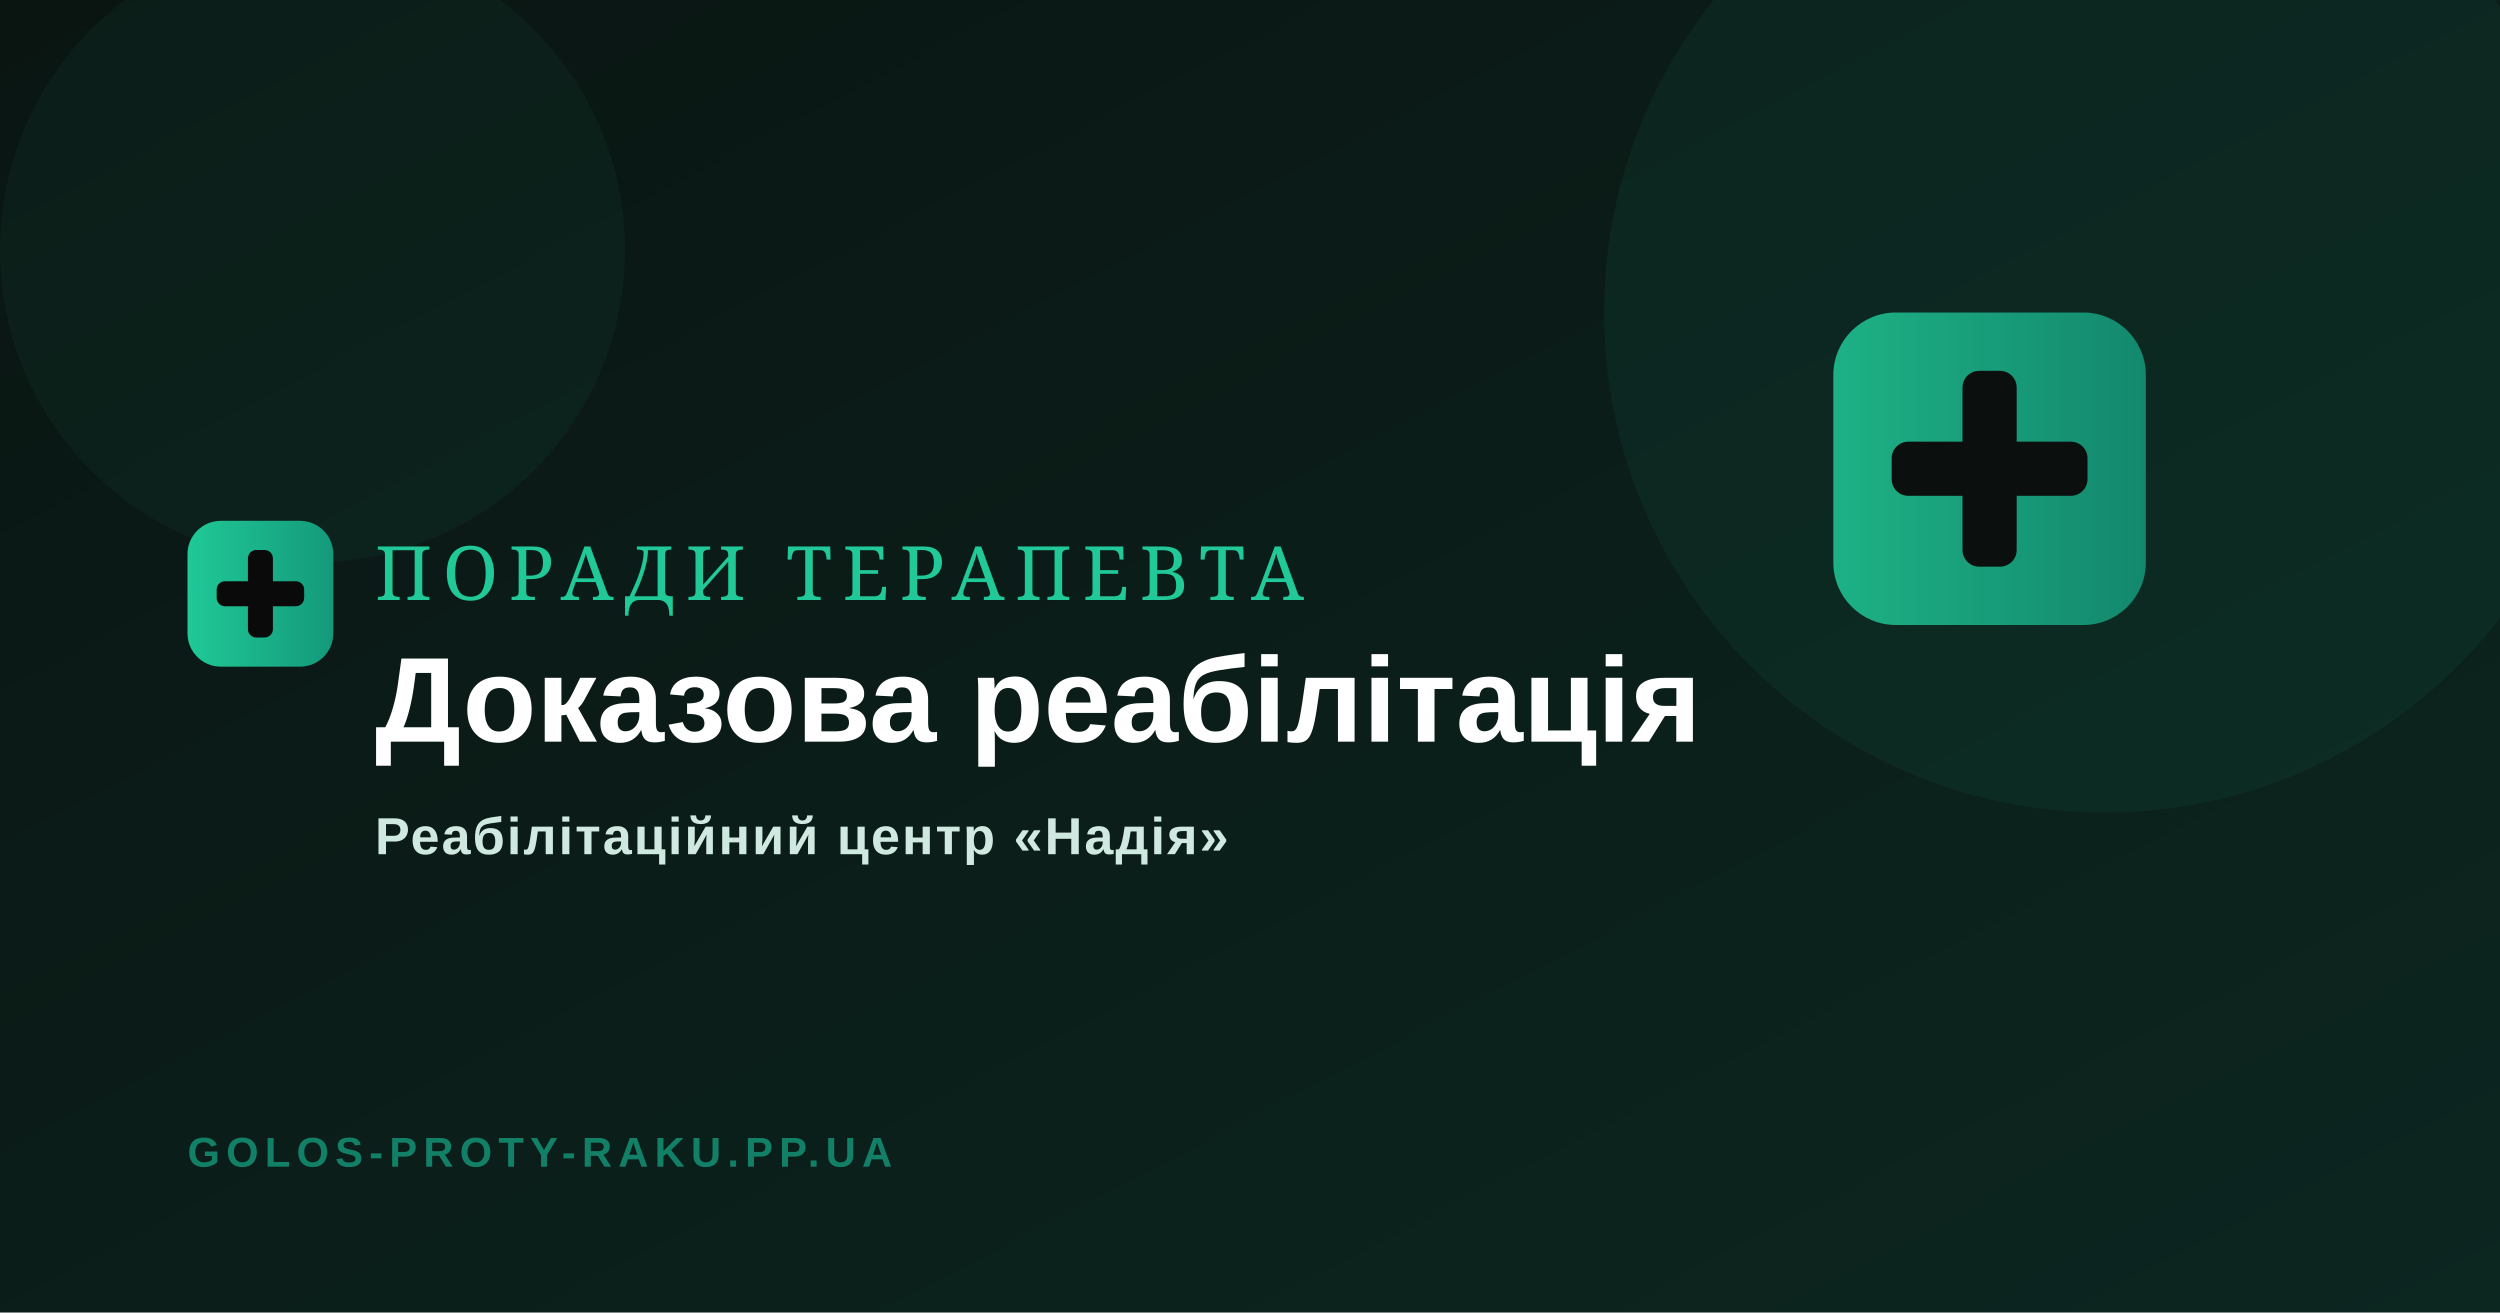
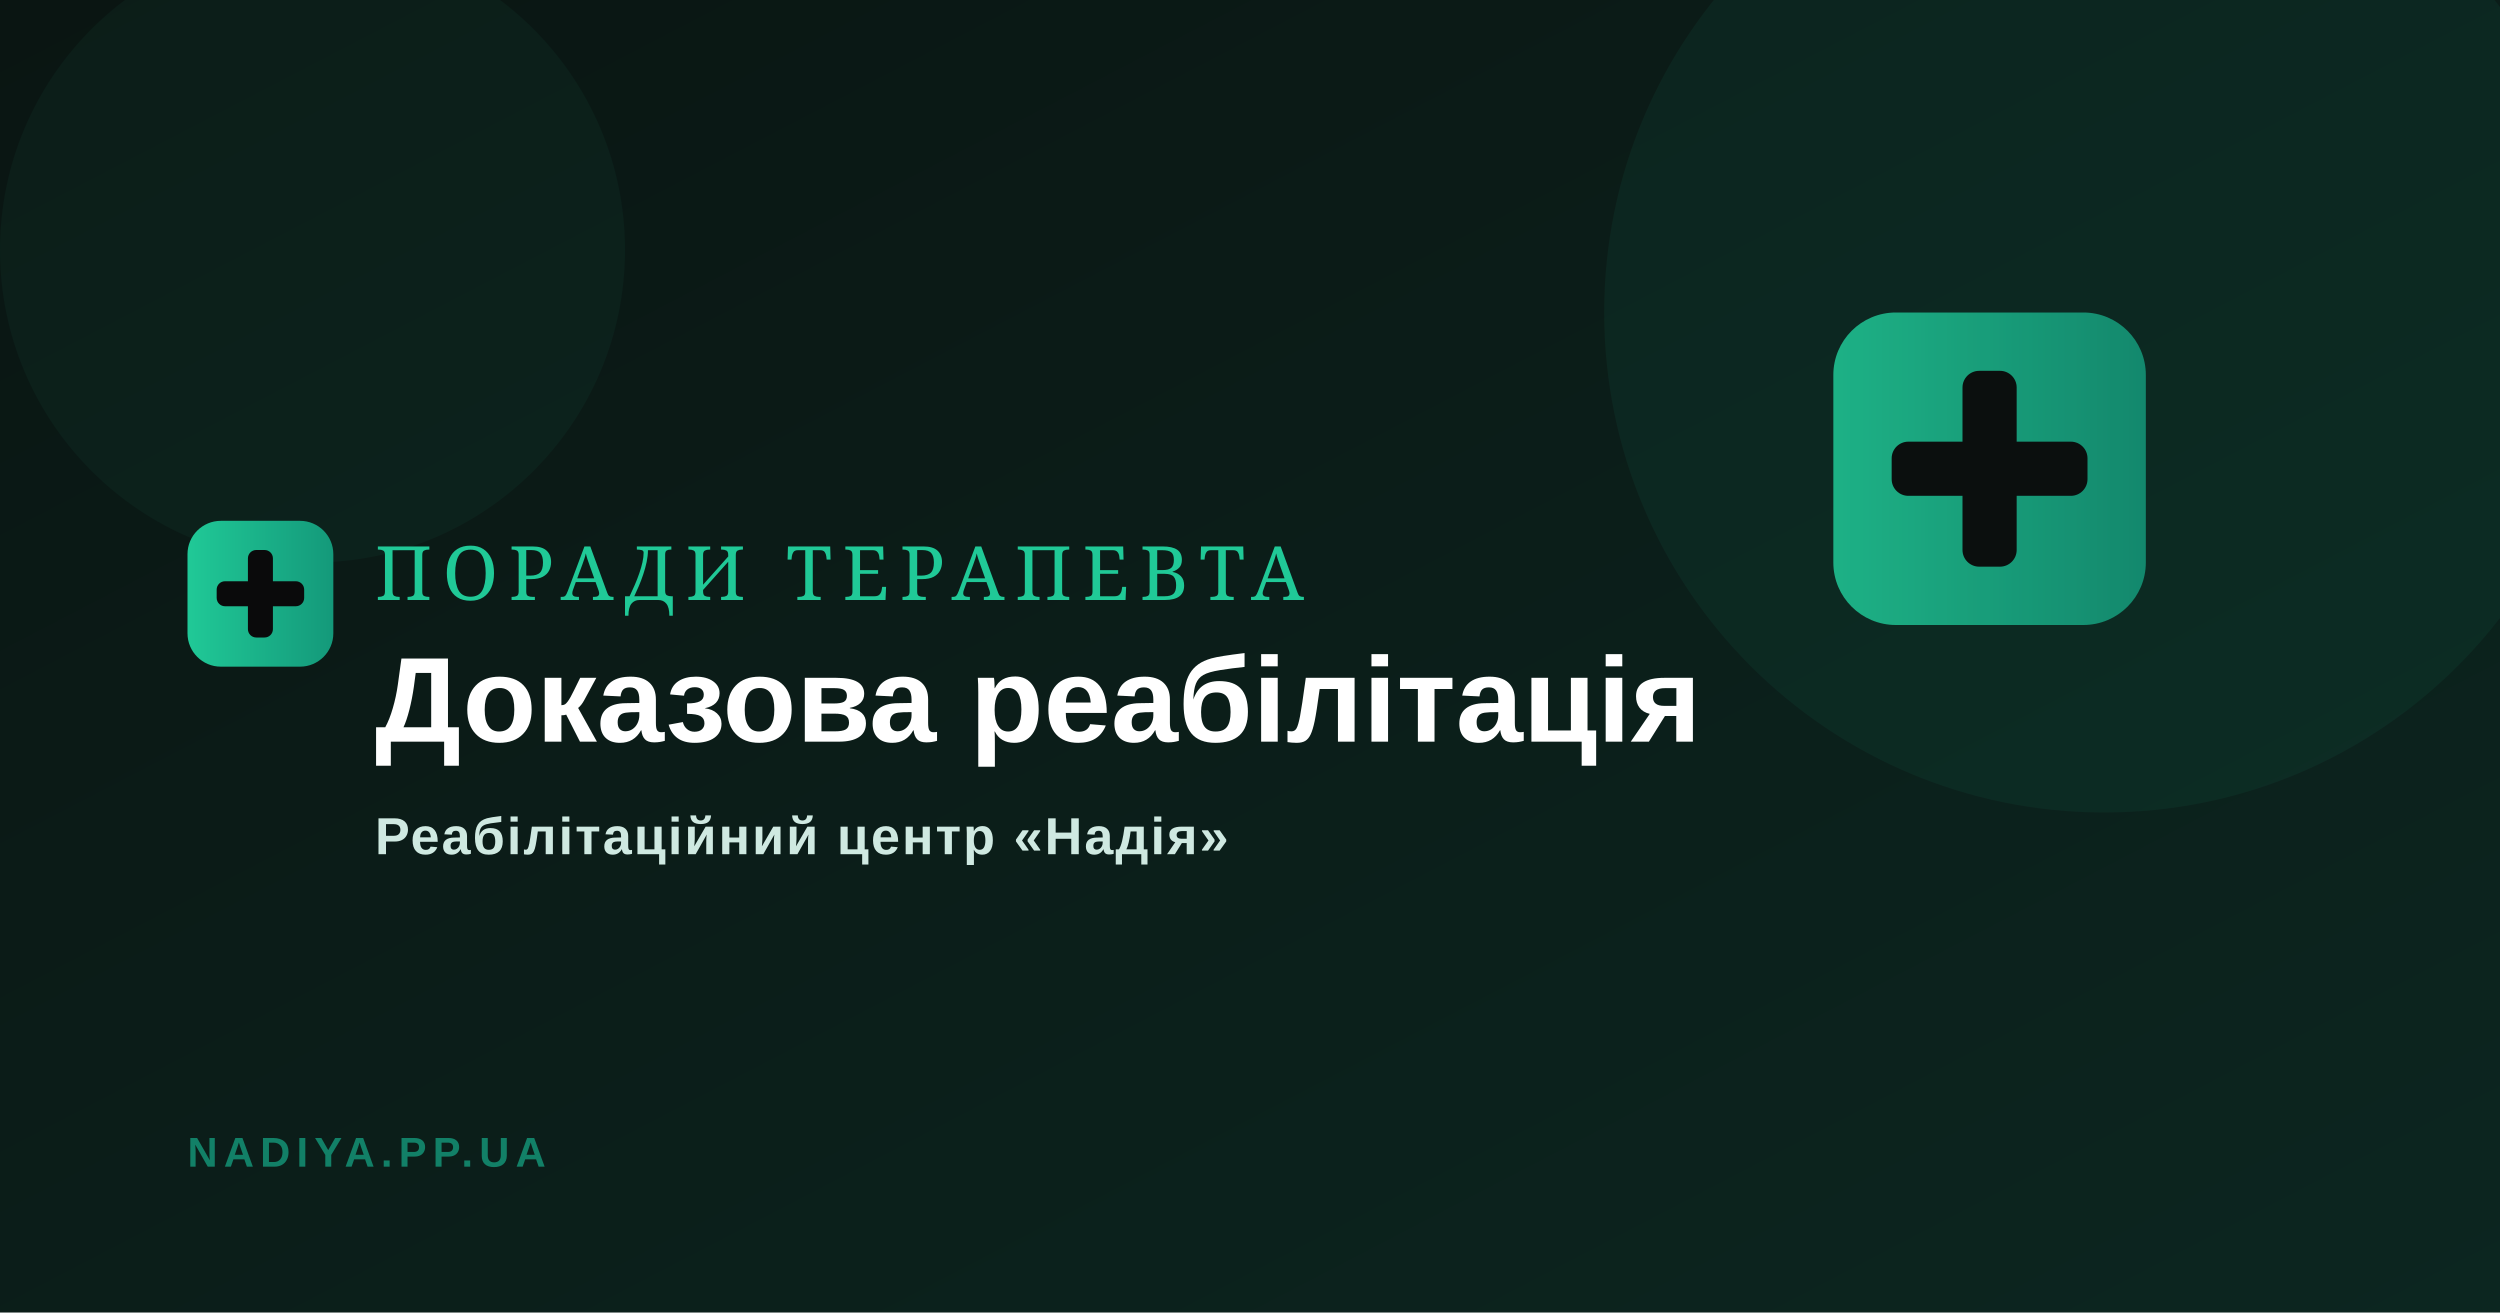
<svg xmlns="http://www.w3.org/2000/svg" viewBox="0 0 1200 630" width="1200" height="630" role="img" aria-label="ПОРАДИ ТЕРАПЕВТА — центр Надія">
  <defs>
    <linearGradient id="bg" x1="0" y1="0" x2="1" y2="1">
      <stop offset="0" stop-color="#0a1512" />
      <stop offset="1" stop-color="#0c2620" />
    </linearGradient>
    <linearGradient id="g" x1="0" y1="0" x2="1" y2="0">
      <stop offset="0" stop-color="#20c997" />
      <stop offset="1" stop-color="#14997a" />
    </linearGradient>
  </defs>
  <rect width="1200" height="630" fill="url(#bg)" />
  <circle cx="1010" cy="150" r="240" fill="#20c997" opacity="0.06" />
  <circle cx="150" cy="120" r="150" fill="#20c997" opacity="0.05" />
  <g transform="translate(880,150)" opacity="0.85">
    <rect x="0" y="0" width="150" height="150" rx="30" fill="url(#g)" />
    <rect x="62" y="28" width="26" height="94" rx="8" fill="#0a0a0b" />
    <rect x="28" y="62" width="94" height="26" rx="8" fill="#0a0a0b" />
  </g>
  <g transform="translate(90,250)">
    <rect x="0" y="0" width="70" height="70" rx="16" fill="url(#g)" />
    <rect x="29" y="14" width="12" height="42" rx="4" fill="#0a0a0b" />
    <rect x="14" y="29" width="42" height="12" rx="4" fill="#0a0a0b" />
  </g>
  <text x="180" y="288" font-family="Georgia, serif" font-size="36" fill="#20c997" letter-spacing="5">ПОРАДИ ТЕРАПЕВТА</text>
  <text x="180" y="356" font-family="Arial, Helvetica, sans-serif" font-weight="900" font-size="58" fill="#ffffff">Доказова реабілітація</text>
  <text x="180" y="410" font-family="Arial, Helvetica, sans-serif" font-weight="700" font-size="25" fill="#cfe9e1" letter-spacing="1">Реабілітаційний центр «Надія»</text>
-   <text x="90" y="560" font-family="Arial, Helvetica, sans-serif" font-weight="700" font-size="20" fill="#14997a" letter-spacing="3" opacity="0.8">GOLOS-PROTY-RAKU.PP.UA</text>
+   <text x="90" y="560" font-family="Arial, Helvetica, sans-serif" font-weight="700" font-size="20" fill="#14997a" letter-spacing="3" opacity="0.8">NADIYA.PP.UA</text>
</svg>
